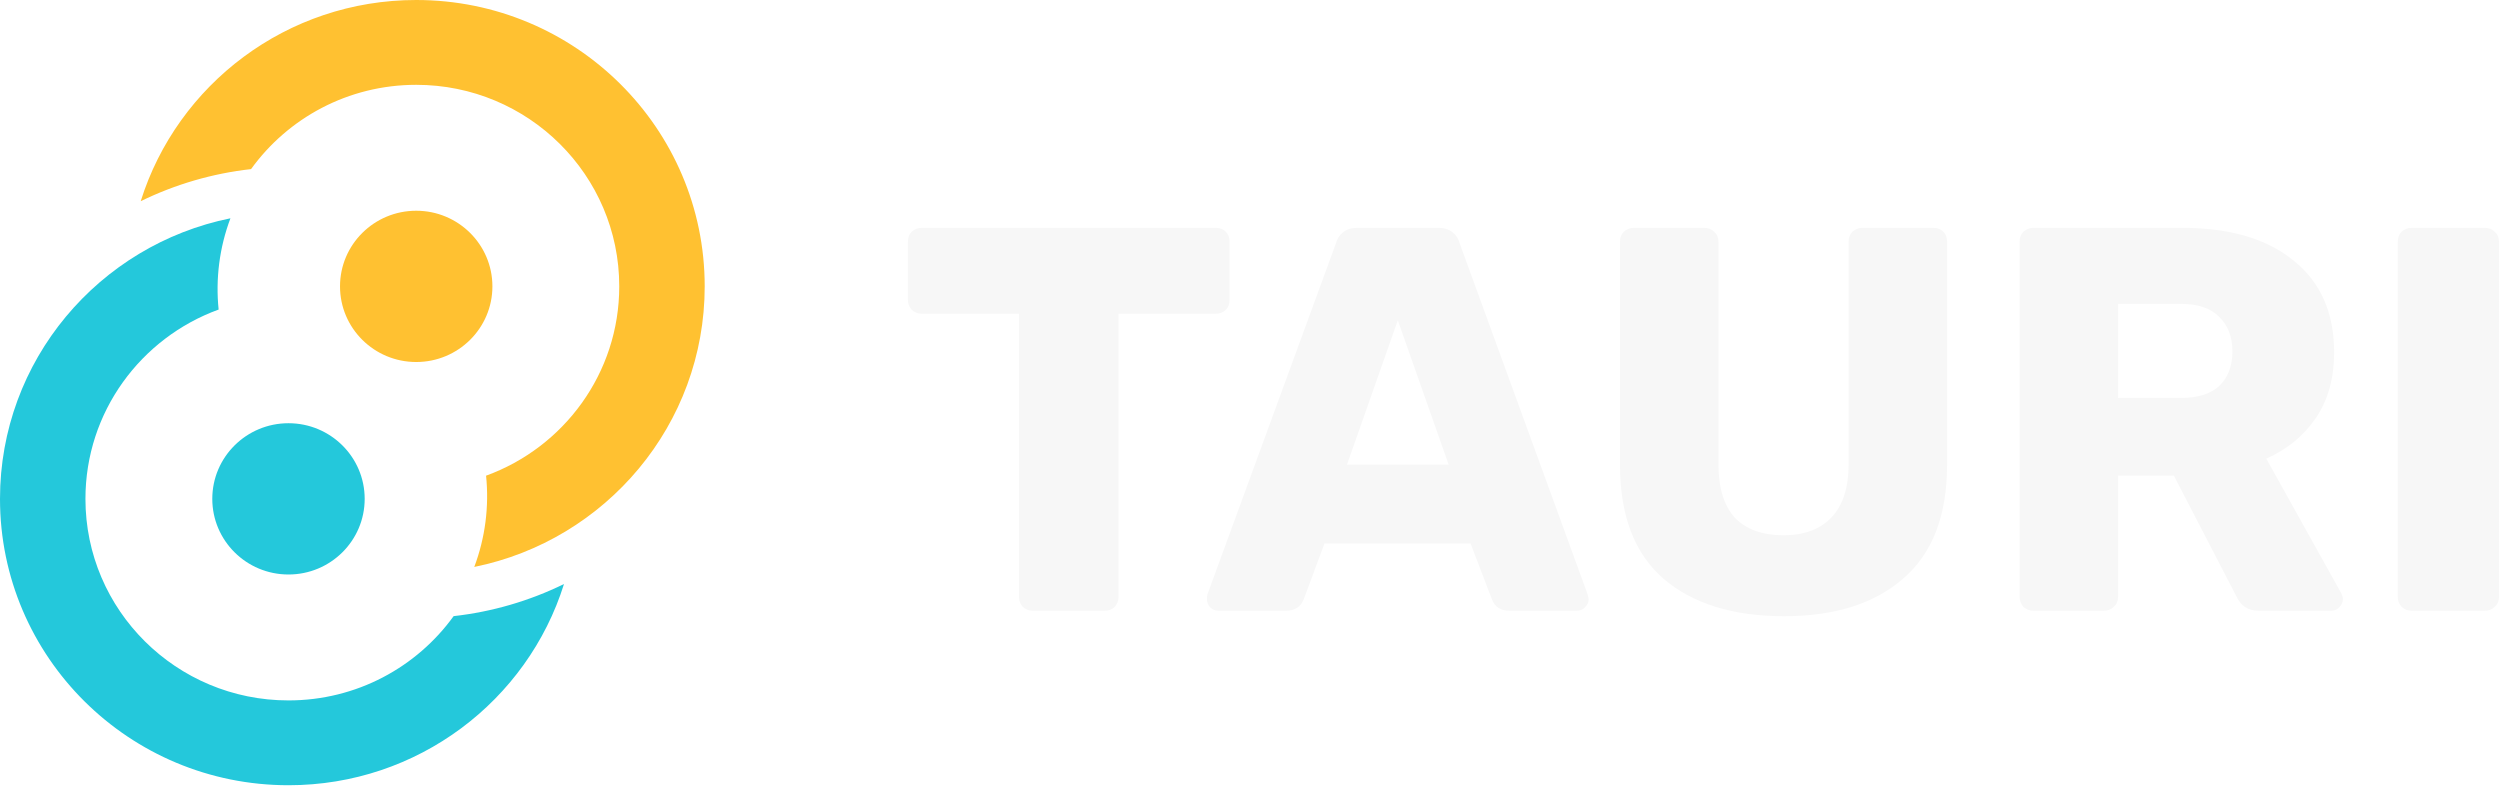
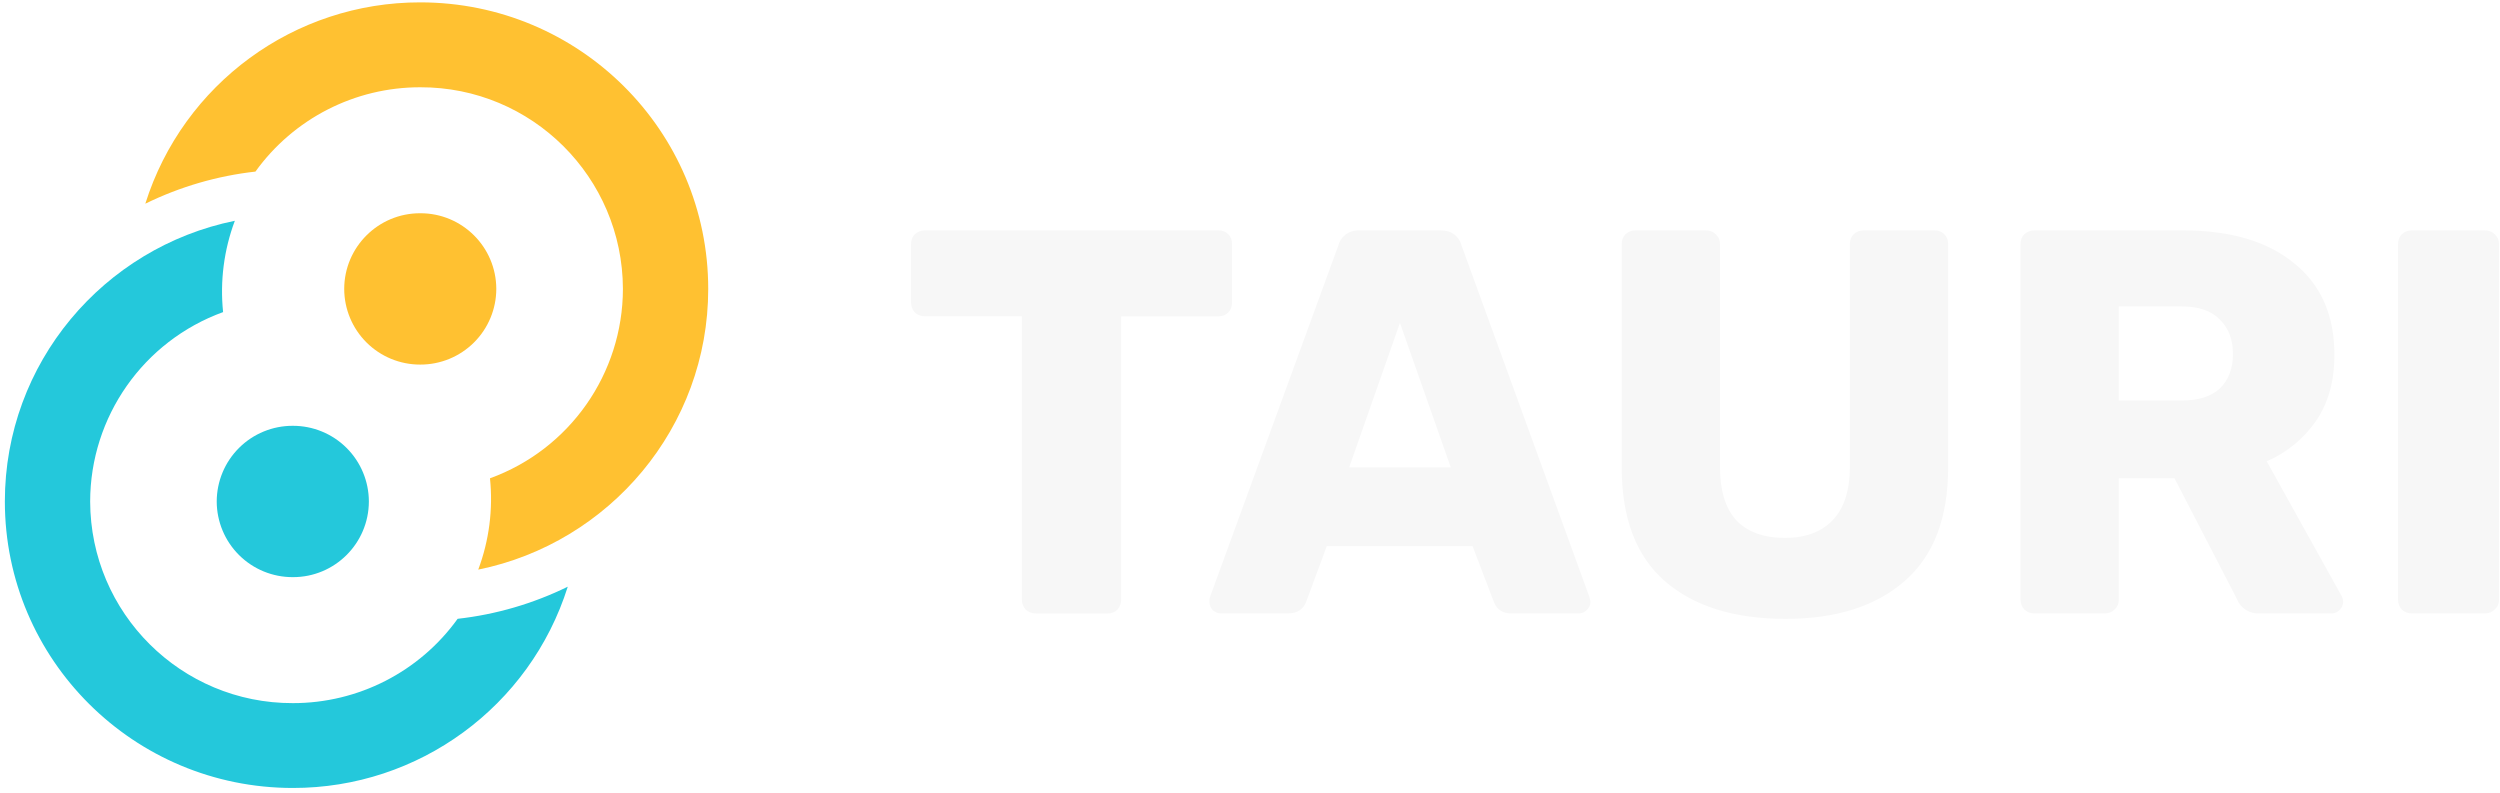
- <svg xmlns="http://www.w3.org/2000/svg" width="745" height="234" viewBox="0 0 745 234" fill="none">
-   <path d="M307.729 182C306.643 182 305.665 181.62 304.795 180.859C304.035 179.99 303.654 179.012 303.654 177.925V93.491H274.64C273.554 93.491 272.576 93.111 271.706 92.35C270.946 91.481 270.565 90.503 270.565 89.416V71.975C270.565 70.78 270.946 69.802 271.706 69.041C272.576 68.28 273.554 67.9 274.64 67.9H362.334C363.53 67.9 364.508 68.28 365.268 69.041C366.029 69.802 366.409 70.78 366.409 71.975V89.416C366.409 90.611 366.029 91.589 365.268 92.35C364.508 93.111 363.53 93.491 362.334 93.491H333.32V177.925C333.32 179.012 332.94 179.99 332.179 180.859C331.419 181.62 330.441 182 329.245 182H307.729Z" fill="#F7F7F7" />
-   <path d="M363.083 182C362.214 182 361.399 181.674 360.638 181.022C359.986 180.261 359.66 179.446 359.66 178.577C359.66 177.925 359.715 177.436 359.823 177.11L398.128 72.464C398.454 71.16 399.161 70.073 400.247 69.204C401.334 68.335 402.747 67.9 404.485 67.9H428.609C430.348 67.9 431.761 68.335 432.847 69.204C433.934 70.073 434.64 71.16 434.966 72.464L473.108 177.11L473.434 178.577C473.434 179.446 473.054 180.261 472.293 181.022C471.641 181.674 470.826 182 469.848 182H449.799C447.191 182 445.453 180.859 444.583 178.577L438.226 161.951H394.705L388.511 178.577C387.642 180.859 385.849 182 383.132 182H363.083ZM431.706 138.479L416.547 95.447L401.388 138.479H431.706Z" fill="#F7F7F7" />
-   <path d="M531.657 183.63C516.335 183.63 504.327 179.881 495.634 172.383C487.049 164.885 482.757 153.584 482.757 138.479V71.975C482.757 70.78 483.137 69.802 483.898 69.041C484.767 68.28 485.745 67.9 486.832 67.9H507.859C509.054 67.9 510.032 68.28 510.793 69.041C511.662 69.802 512.097 70.78 512.097 71.975V138.316C512.097 145.379 513.727 150.704 516.987 154.29C520.356 157.767 525.191 159.506 531.494 159.506C537.688 159.506 542.469 157.713 545.838 154.127C549.207 150.541 550.891 145.271 550.891 138.316V71.975C550.891 70.78 551.271 69.802 552.032 69.041C552.901 68.28 553.879 67.9 554.966 67.9H576.156C577.351 67.9 578.329 68.28 579.09 69.041C579.851 69.802 580.231 70.78 580.231 71.975V138.479C580.231 153.584 575.884 164.885 567.191 172.383C558.606 179.881 546.762 183.63 531.657 183.63Z" fill="#F7F7F7" />
-   <path d="M605.921 182C604.835 182 603.857 181.62 602.987 180.859C602.227 179.99 601.846 179.012 601.846 177.925V71.975C601.846 70.78 602.227 69.802 602.987 69.041C603.857 68.28 604.835 67.9 605.921 67.9H650.257C664.493 67.9 675.577 71.16 683.509 77.68C691.551 84.091 695.571 93.219 695.571 105.064C695.571 112.671 693.778 119.136 690.192 124.461C686.606 129.786 681.662 133.861 675.359 136.686L697.69 176.784C698.016 177.436 698.179 178.034 698.179 178.577C698.179 179.446 697.799 180.261 697.038 181.022C696.386 181.674 695.626 182 694.756 182H673.077C669.926 182 667.698 180.533 666.394 177.599L647.812 141.739H631.186V177.925C631.186 179.12 630.752 180.098 629.882 180.859C629.122 181.62 628.144 182 626.948 182H605.921ZM649.931 118.593C654.93 118.593 658.733 117.398 661.341 115.007C663.949 112.508 665.253 109.085 665.253 104.738C665.253 100.391 663.949 96.968 661.341 94.469C658.842 91.861 655.039 90.557 649.931 90.557H631.186V118.593H649.931Z" fill="#F7F7F7" />
-   <path d="M718.621 182C717.534 182 716.556 181.62 715.687 180.859C714.926 179.99 714.546 179.012 714.546 177.925V71.975C714.546 70.78 714.926 69.802 715.687 69.041C716.556 68.28 717.534 67.9 718.621 67.9H740.463C741.658 67.9 742.636 68.28 743.397 69.041C744.266 69.802 744.701 70.78 744.701 71.975V177.925C744.701 179.12 744.266 180.098 743.397 180.859C742.636 181.62 741.658 182 740.463 182H718.621Z" fill="#F7F7F7" />
-   <path d="M146.737 85.34C146.737 97.788 136.571 107.88 124.031 107.88C111.491 107.88 101.325 97.788 101.325 85.34C101.325 72.891 111.491 62.8 124.031 62.8C136.571 62.8 146.737 72.891 146.737 85.34Z" fill="#FFC131" />
-   <path d="M108.675 148.66C108.675 161.109 98.509 171.2 85.969 171.2C73.428 171.2 63.262 161.109 63.262 148.66C63.262 136.212 73.428 126.12 85.969 126.12C98.509 126.12 108.675 136.212 108.675 148.66Z" fill="#24C8DB" />
-   <path d="M68.667 65.05C29.481 72.998 0 107.411 0 148.66C0 195.792 38.489 234 85.969 234C124.544 234 157.186 208.778 168.071 174.041C157.795 179.069 146.672 182.324 135.184 183.608C124.206 198.815 106.253 208.724 85.969 208.724C52.552 208.724 25.462 181.833 25.462 148.66C25.462 122.75 41.99 100.671 65.151 92.246C64.211 83.094 65.384 73.769 68.667 65.05Z" fill="#24C8DB" />
-   <path fill-rule="evenodd" clip-rule="evenodd" d="M141.332 168.95C180.519 161.002 210 126.589 210 85.34C210 38.208 171.51 0 124.031 0C85.456 0 52.814 25.222 41.929 59.959C52.205 54.931 63.328 51.676 74.816 50.392C85.794 35.185 103.747 25.276 124.031 25.276C157.448 25.276 184.538 52.167 184.538 85.34C184.538 111.25 168.01 133.329 144.849 141.754C145.788 150.906 144.616 160.231 141.332 168.95Z" fill="#FFC131" />
+ <svg xmlns="http://www.w3.org/2000/svg" width="432" height="137" fill="none">
+   <path d="M178.94 106a2.5 2.5 0 0 1-1.7-.67 2.52 2.52 0 0 1-.66-1.7V54.65h-16.8a2.5 2.5 0 0 1-1.7-.66 2.52 2.52 0 0 1-.65-1.7V42.17c0-.7.22-1.26.66-1.7a2.5 2.5 0 0 1 1.7-.66h50.75c.69 0 1.26.22 1.7.66.44.44.66 1 .66 1.7V52.3c0 .7-.22 1.26-.66 1.7a2.3 2.3 0 0 1-1.7.66h-16.8v48.98c0 .63-.21 1.2-.65 1.7-.44.45-1.01.67-1.7.67h-12.45Zm32.03 0c-.5 0-.97-.2-1.41-.57a2.15 2.15 0 0 1-.57-1.42c0-.38.03-.66.1-.85l22.16-60.7c.2-.76.6-1.4 1.23-1.9a3.8 3.8 0 0 1 2.45-.75h13.96c1.01 0 1.83.25 2.46.75.63.5 1.03 1.14 1.22 1.9l22.08 60.7.19.85a2 2 0 0 1-.66 1.42c-.38.38-.85.57-1.42.57h-11.6c-1.51 0-2.52-.67-3.02-1.99l-3.68-9.64h-25.19L225.7 104c-.5 1.32-1.54 1.99-3.12 1.99h-11.6Zm39.72-25.25-8.78-24.96-8.77 24.96h17.55Zm57.84 26.19c-8.87 0-15.82-2.17-20.85-6.52-4.97-4.35-7.45-10.9-7.45-19.67V42.17c0-.7.22-1.26.66-1.7a2.5 2.5 0 0 1 1.7-.66h12.17c.69 0 1.26.22 1.7.66.5.44.75 1 .75 1.7v38.49c0 4.1.94 7.18 2.83 9.26 1.95 2.02 4.75 3.03 8.4 3.03 3.58 0 6.35-1.04 8.3-3.12 1.95-2.08 2.92-5.14 2.92-9.17V42.17c0-.7.22-1.26.66-1.7a2.5 2.5 0 0 1 1.7-.66h12.26c.7 0 1.26.22 1.7.66.44.44.66 1 .66 1.7v38.58c0 8.76-2.51 15.32-7.54 19.67-4.97 4.35-11.83 6.52-20.57 6.52Zm42.98-.94c-.63 0-1.2-.22-1.7-.67a2.52 2.52 0 0 1-.66-1.7V42.17c0-.7.22-1.26.66-1.7.5-.44 1.07-.66 1.7-.66h25.66c8.24 0 14.65 1.89 19.24 5.67 4.66 3.72 6.98 9.02 6.98 15.89 0 4.4-1.03 8.16-3.1 11.25a19.9 19.9 0 0 1-8.6 7.09l12.93 23.26c.19.38.28.72.28 1.04a2 2 0 0 1-.66 1.42 1.8 1.8 0 0 1-1.32.57h-12.54a3.94 3.94 0 0 1-3.87-2.56l-10.76-20.8h-9.62v21c0 .69-.25 1.25-.75 1.7-.44.44-1 .66-1.7.66H351.5Zm25.47-36.79c2.9 0 5.1-.69 6.6-2.08 1.51-1.45 2.27-3.43 2.27-5.95s-.76-4.51-2.27-5.96c-1.44-1.51-3.64-2.27-6.6-2.27h-10.85v16.26h10.85ZM416.73 106a2.5 2.5 0 0 1-1.7-.67 2.52 2.52 0 0 1-.65-1.7V42.17c0-.7.22-1.26.66-1.7a2.5 2.5 0 0 1 1.7-.66h12.63c.7 0 1.26.22 1.7.66.5.44.76 1 .76 1.7v61.46c0 .7-.25 1.26-.76 1.7-.44.45-1 .67-1.7.67h-12.64Z" fill="#F7F7F7" />
+   <path d="M85.76 49.92A13.1 13.1 0 0 1 72.62 63a13.1 13.1 0 0 1-13.14-13.08 13.1 13.1 0 0 1 13.14-13.07 13.1 13.1 0 0 1 13.14 13.07Z" fill="#FFC131" />
+   <path d="M63.74 86.66A13.1 13.1 0 0 1 50.6 99.73a13.1 13.1 0 0 1-13.15-13.07A13.1 13.1 0 0 1 50.6 73.58a13.1 13.1 0 0 1 13.14 13.08Z" fill="#24C8DB" />
+   <path d="M40.58 38.15C17.9 42.77.84 62.73.84 86.65c0 27.35 22.28 49.51 49.76 49.51a49.75 49.75 0 0 0 47.51-34.78 57.88 57.88 0 0 1-19.03 5.55A35.02 35.02 0 0 1 50.6 121.5a34.93 34.93 0 0 1-35.02-34.84 34.87 34.87 0 0 1 22.97-32.73 34.8 34.8 0 0 1 2.03-15.78Z" fill="#24C8DB" />
+   <path fill-rule="evenodd" clip-rule="evenodd" d="M82.64 98.43c22.67-4.61 39.74-24.58 39.74-48.5C122.38 22.57 100.1.41 72.62.41A49.75 49.75 0 0 0 25.11 35.2a57.87 57.87 0 0 1 19.03-5.55 35.03 35.03 0 0 1 28.48-14.57 34.93 34.93 0 0 1 35.02 34.84 34.87 34.87 0 0 1-22.97 32.73 34.8 34.8 0 0 1-2.03 15.78Z" fill="#FFC131" />
</svg>
